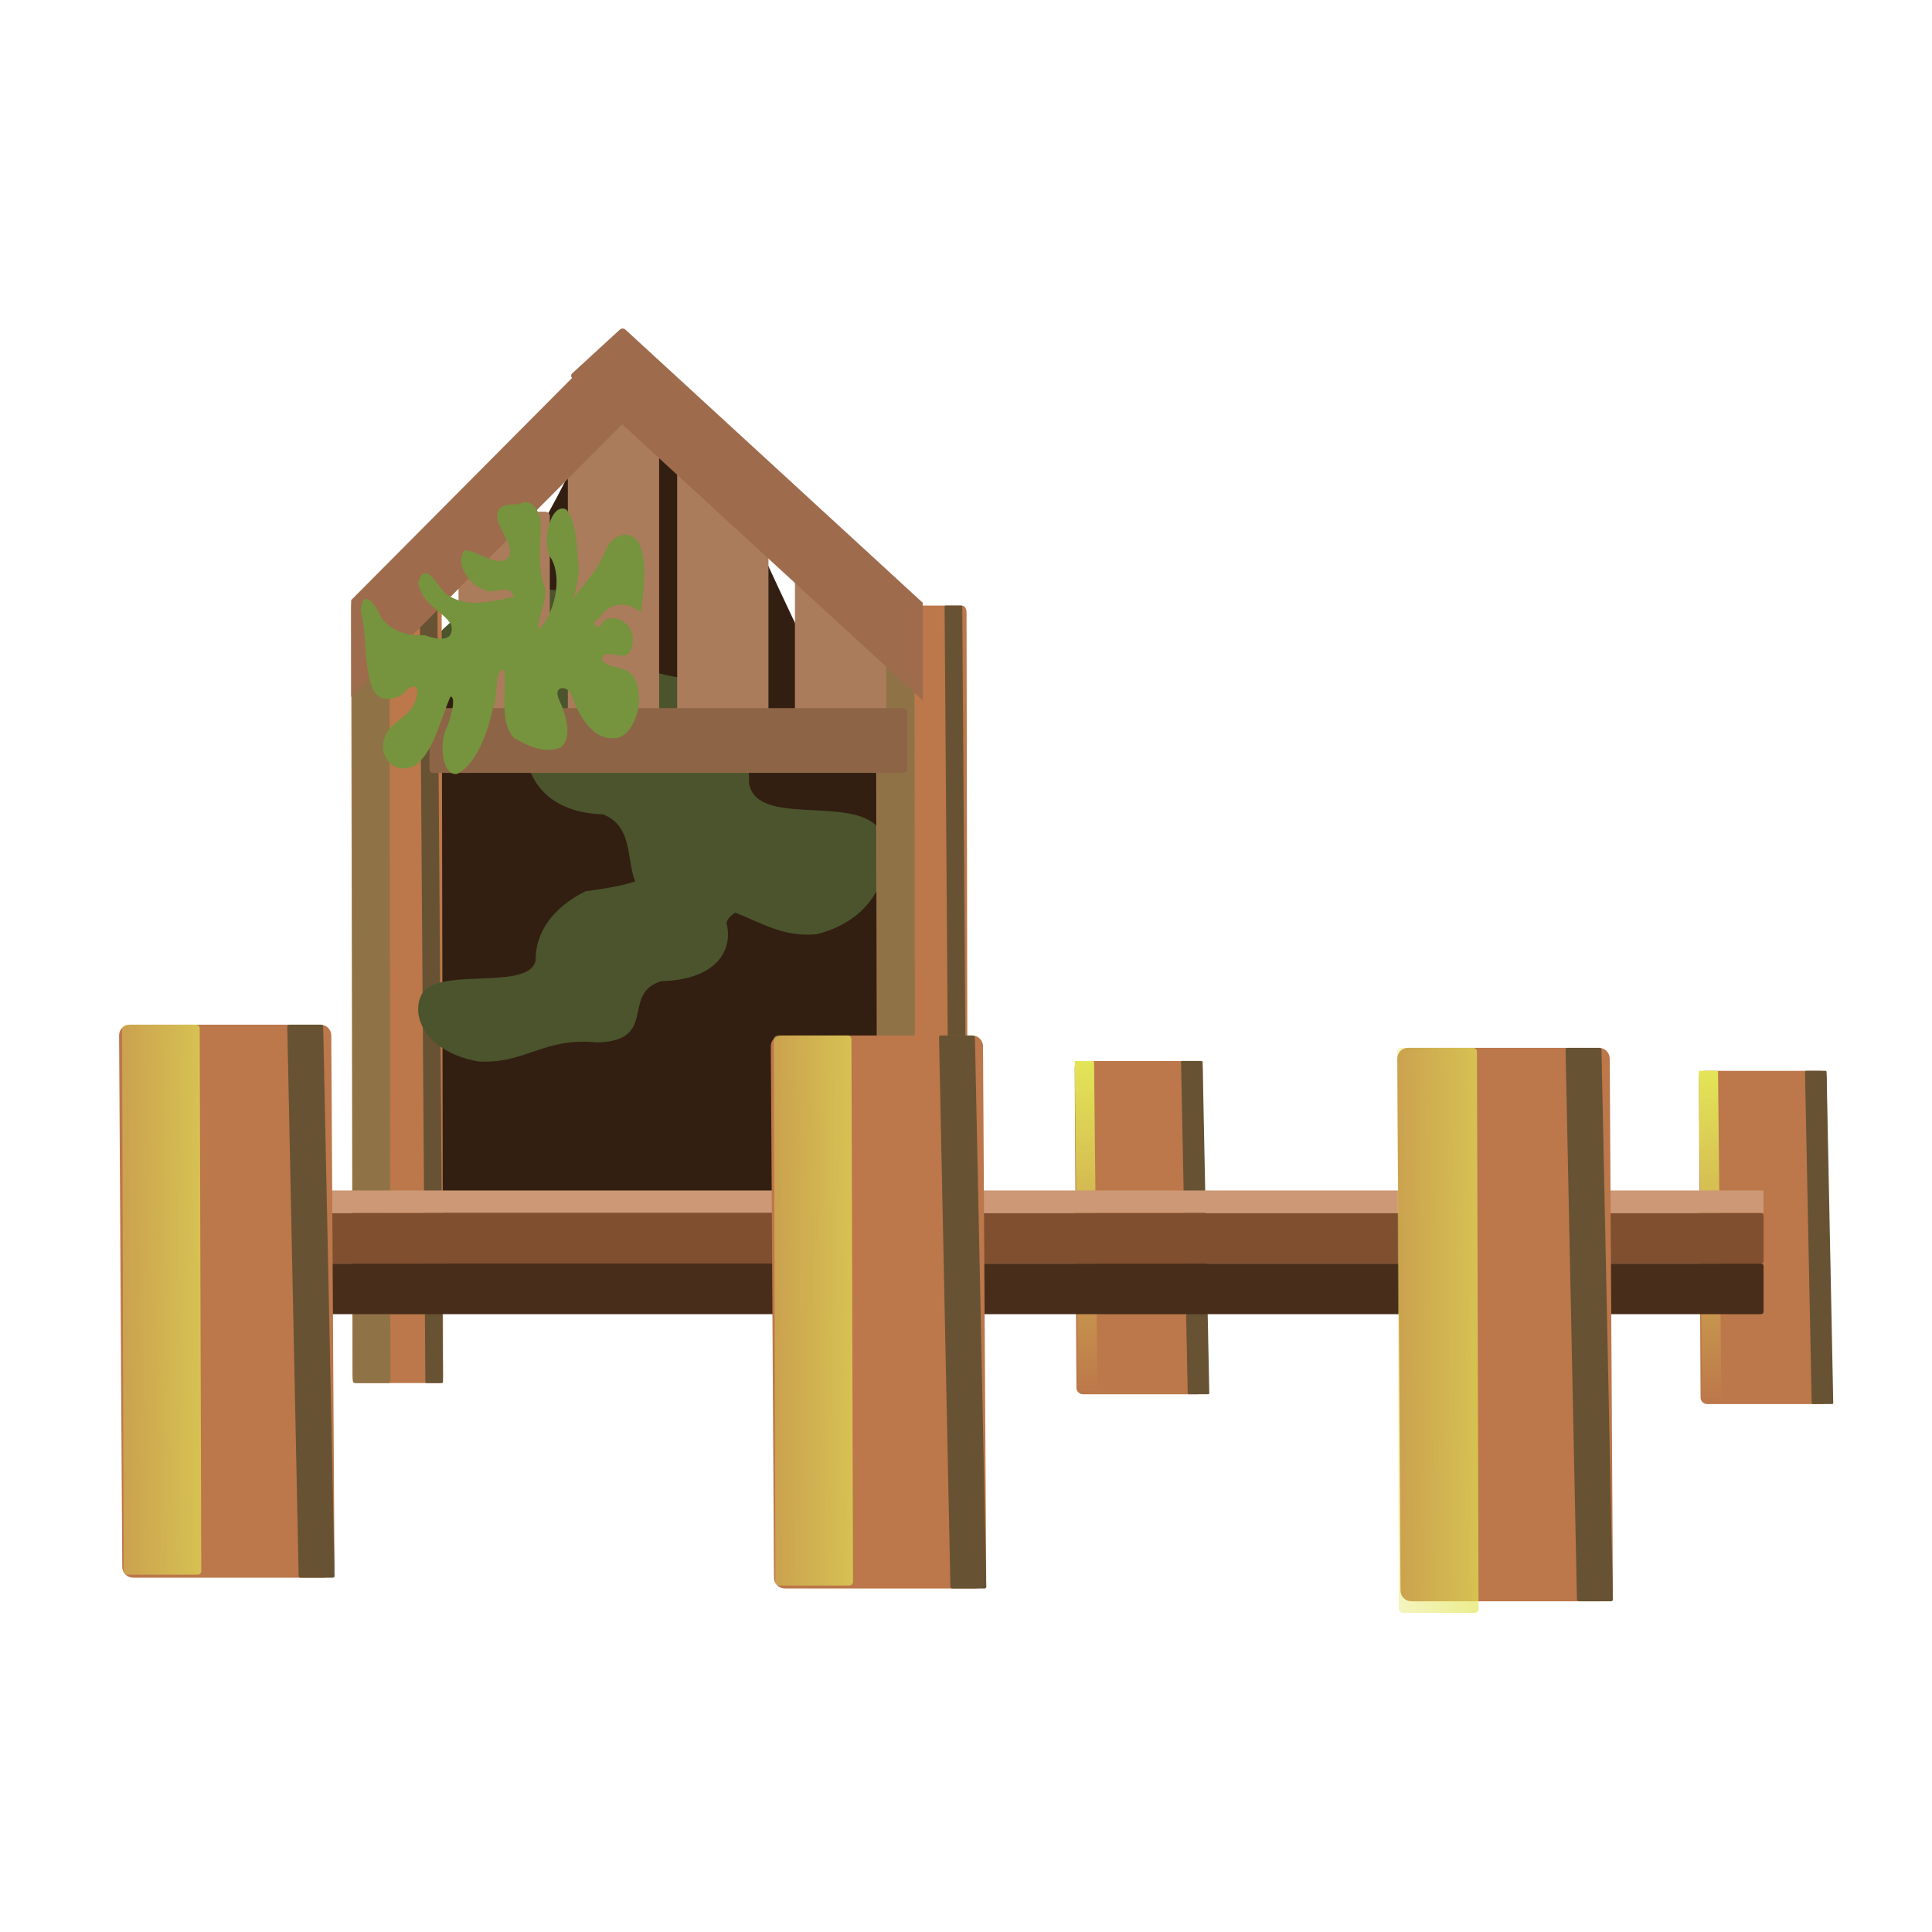
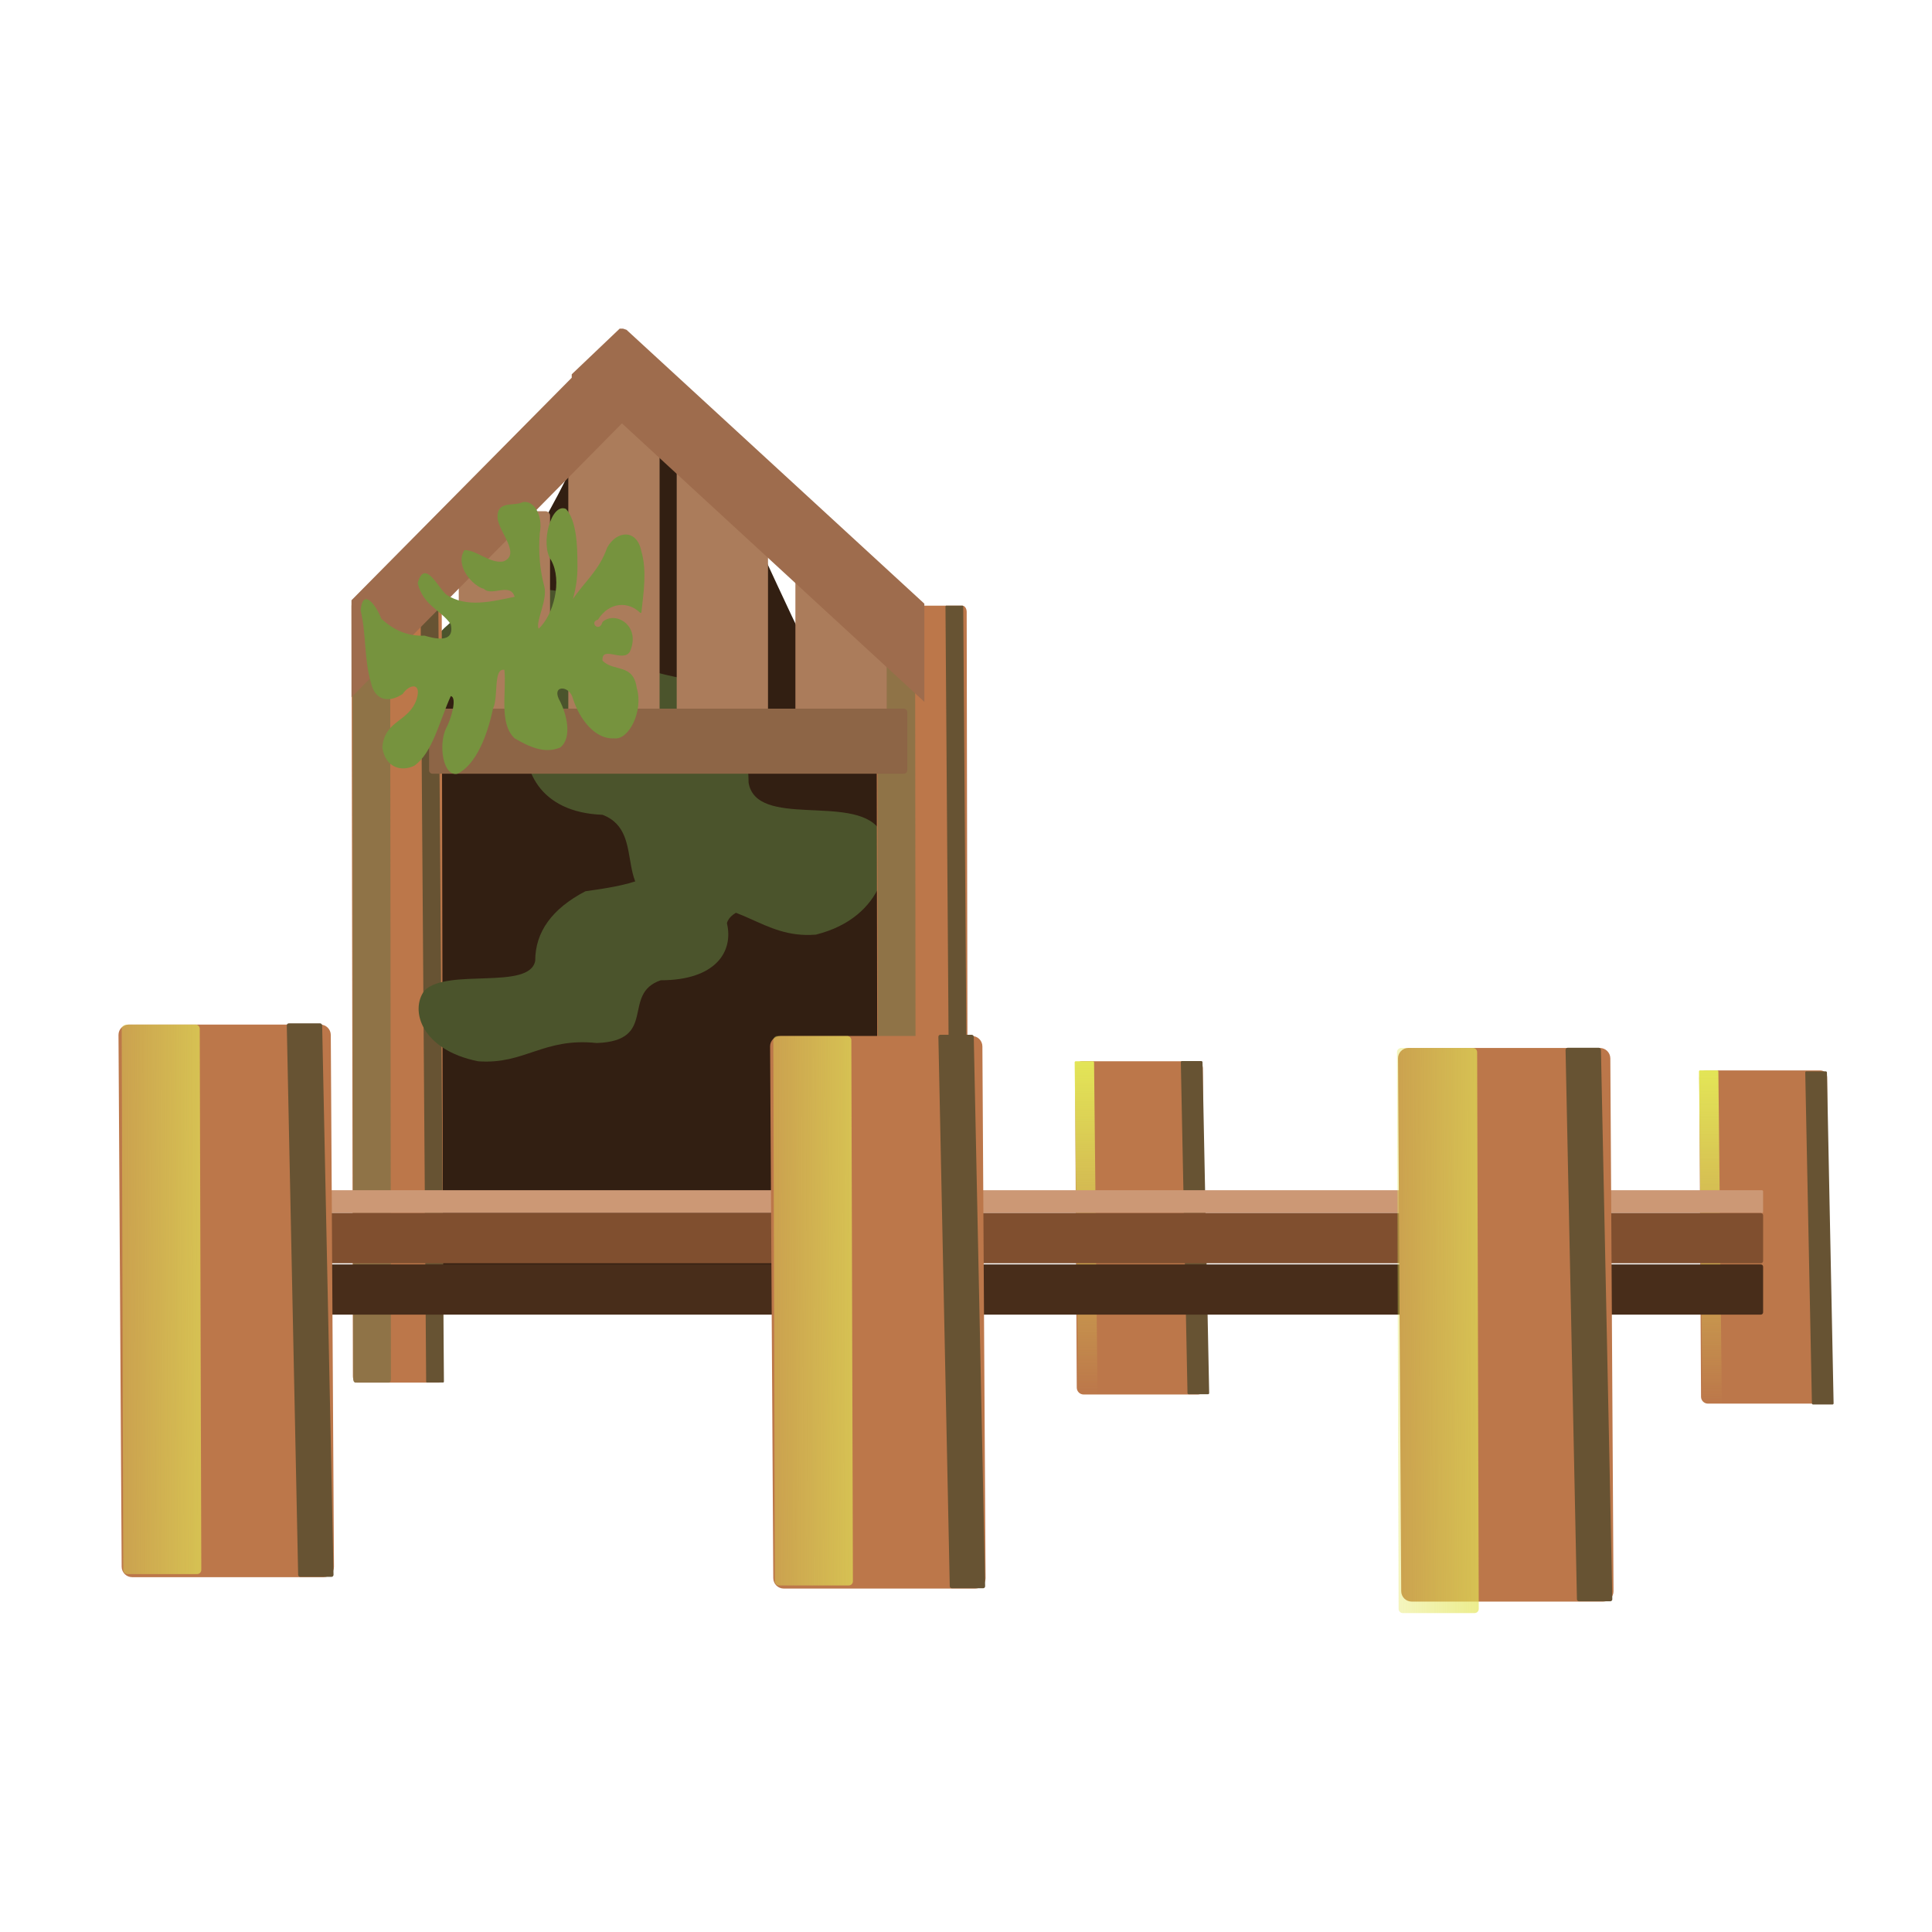
- <svg xmlns="http://www.w3.org/2000/svg" xmlns:xlink="http://www.w3.org/1999/xlink" width="64" height="64" viewBox="0 0 16.93 16.93" version="1.1" id="svg4606">
-   <defs id="defs4610">
-     <linearGradient id="linearGradient1331">
-       <stop style="stop-color:#e3e557;stop-opacity:0;" offset="0" id="stop1329" />
-       <stop style="stop-color:#e3e557;stop-opacity:1;" offset="1" id="stop1327" />
+ <svg xmlns="http://www.w3.org/2000/svg" xmlns:xlink="http://www.w3.org/1999/xlink" width="64" height="64" viewBox="0 0 16.93 16.93">
+   <defs>
+     <linearGradient id="a">
+       <stop offset="0" style="stop-color:#e3e557;stop-opacity:0" />
+       <stop offset="1" style="stop-color:#e3e557;stop-opacity:1" />
    </linearGradient>
-     <linearGradient id="linearGradient1288">
-       <stop style="stop-color:#e3e557;stop-opacity:0;" offset="0" id="stop1286" />
-       <stop style="stop-color:#e3e557;stop-opacity:1;" offset="1" id="stop1284" />
+     <linearGradient id="b">
+       <stop offset="0" style="stop-color:#e3e557;stop-opacity:0" />
+       <stop offset="1" style="stop-color:#e3e557;stop-opacity:1" />
    </linearGradient>
-     <linearGradient xlink:href="#linearGradient1331" id="linearGradient1248" x1="-12.666" y1="15.2" x2="-9.628" y2="15.2" gradientUnits="userSpaceOnUse" gradientTransform="matrix(0.9614695,0,0,0.5346843,-0.1263751,6.745399)" />
-     <linearGradient xlink:href="#linearGradient1288" id="linearGradient1254" x1="-13.782" y1="7.237" x2="-13.782" y2="5.503" gradientUnits="userSpaceOnUse" spreadMethod="pad" gradientTransform="matrix(1.175705,0,0,1.506665,1.559421,-14.64087)" />
-     <linearGradient xlink:href="#linearGradient1288" id="linearGradient1254-6" x1="-13.782" y1="7.237" x2="-13.782" y2="5.503" gradientUnits="userSpaceOnUse" spreadMethod="pad" gradientTransform="matrix(1.207887,0,0,1.547905,1.688071,-22.465)" />
-     <linearGradient xlink:href="#linearGradient1288" id="linearGradient1419" gradientUnits="userSpaceOnUse" gradientTransform="matrix(1.175705,0,0,1.506665,1.559421,-14.64087)" x1="-13.782" y1="7.237" x2="-13.782" y2="5.503" spreadMethod="pad" />
-     <linearGradient xlink:href="#linearGradient1331" id="linearGradient1248-1" x1="-12.666" y1="15.2" x2="-9.628" y2="15.2" gradientUnits="userSpaceOnUse" gradientTransform="matrix(0.9614695,0,0,0.5346843,-0.04027889,1.277678)" />
+     <linearGradient xlink:href="#a" id="d" x1="-12.67" x2="-9.63" y1="15.2" y2="15.2" gradientTransform="matrix(.96147 0 0 .53468 -.13 6.75)" gradientUnits="userSpaceOnUse" />
+     <linearGradient xlink:href="#b" id="e" x1="-13.78" x2="-13.78" y1="7.24" y2="5.5" gradientTransform="matrix(1.1757 0 0 1.50666 1.56 -14.64)" gradientUnits="userSpaceOnUse" spreadMethod="pad" />
+     <linearGradient xlink:href="#b" id="g" x1="-13.78" x2="-13.78" y1="7.24" y2="5.5" gradientTransform="matrix(1.20789 0 0 1.5479 1.69 -22.46)" gradientUnits="userSpaceOnUse" spreadMethod="pad" />
+     <linearGradient xlink:href="#b" id="f" x1="-13.78" x2="-13.78" y1="7.24" y2="5.5" gradientTransform="matrix(1.1757 0 0 1.50666 1.56 -14.64)" gradientUnits="userSpaceOnUse" spreadMethod="pad" />
+     <linearGradient xlink:href="#a" id="c" x1="-12.67" x2="-9.63" y1="15.2" y2="15.2" gradientTransform="matrix(.96147 0 0 .53468 -.04 1.28)" gradientUnits="userSpaceOnUse" />
  </defs>
-   <g id="g1568">
-     <rect transform="matrix(-0.00539992,-0.9999854,1,0,0,0)" ry="0.057" y="9.367" x="-12.218" height="1.121" width="2.92" id="rect5216-6-4-1-7-0-0-7" style="opacity:1;fill:#bc774a;fill-opacity:1;stroke:none;stroke-width:0.549;stroke-miterlimit:4;stroke-dasharray:none;stroke-opacity:1" />
-     <rect transform="matrix(-0.01043783,-0.9999455,1,0,0,0)" ry="0.009" y="9.321" x="-12.218" height="0.169" width="2.92" id="rect5216-6-4-1-7-1-7-2-1-4-1-7" style="opacity:1;fill:url(#linearGradient1248-1);fill-opacity:1;stroke:none;stroke-width:0.213;stroke-miterlimit:4;stroke-dasharray:none;stroke-opacity:1" />
-     <rect transform="matrix(-0.02013914,-0.9997972,1,0,0,0)" ry="0.01" y="10.162" x="-12.22" height="0.189" width="2.921" id="rect5216-6-4-1-7-1-7-2-1-4-1-1-4" style="opacity:1;fill:#675333;fill-opacity:1;stroke:none;stroke-width:0.226;stroke-miterlimit:4;stroke-dasharray:none;stroke-opacity:1" />
+   <rect width="2.92" height="1.12" x="-12.22" y="9.37" ry=".06" style="opacity:1;fill:#bc774a;fill-opacity:1;stroke:none;stroke-width:.549;stroke-miterlimit:4;stroke-dasharray:none;stroke-opacity:1" transform="matrix(-.0054 -.99999 1 0 0 0)" />
+   <rect width="2.92" height=".17" x="-12.22" y="9.32" ry=".01" style="opacity:1;fill:url(#c);fill-opacity:1;stroke:none;stroke-width:.213;stroke-miterlimit:4;stroke-dasharray:none;stroke-opacity:1" transform="matrix(-.01044 -.99995 1 0 0 0)" />
+   <rect width="2.92" height=".19" x="-12.22" y="10.16" ry=".01" style="opacity:1;fill:#675333;fill-opacity:1;stroke:none;stroke-width:.226;stroke-miterlimit:4;stroke-dasharray:none;stroke-opacity:1" transform="matrix(-.02014 -.9998 1 0 0 0)" />
+   <path d="M5.36 3.14c-.56 2.11-2.03 2.67-2.1 5.5-.2 2.57.9 2.93 1.7 2.53.97-.01 1.93.05 2.9.02.37-1.51.43-4.26-.44-4.9-.67-1-1.2-3.02-2.06-3.15" style="opacity:1;fill:#321f12;fill-opacity:1;stroke:none;stroke-width:1.876;stroke-miterlimit:4;stroke-dasharray:none;stroke-opacity:1" />
+   <path d="M3.76 5.72c-.08.43.78.3.86.65-.07.37.11.75.66.77.42.16.03.78.66.8.55-.08.73.29 1.21.25.6-.15.7-.68.55-.93-.23-.3-1.07 0-1.14-.4 0-.36-.17-.69-.5-.9-.42-.08-.8-.17-.82-.53-.11-.37-.92-.35-1.32.05a.5.5 0 0 0-.16.24" style="fill:#4b542c;fill-opacity:1;stroke:none;stroke-width:.218px;stroke-linecap:butt;stroke-linejoin:miter;stroke-opacity:1" />
+   <rect width="1.92" height=".8" x="-6.4" y="4.02" ry=".04" style="opacity:1;fill:#ab7c5b;fill-opacity:1;stroke:none;stroke-width:.376;stroke-miterlimit:4;stroke-dasharray:none;stroke-opacity:1" transform="rotate(-90)" />
+   <rect width="2.81" height=".8" x="-6.4" y="4.98" ry=".04" style="opacity:1;fill:#ab7c5b;fill-opacity:1;stroke:none;stroke-width:.455;stroke-miterlimit:4;stroke-dasharray:none;stroke-opacity:1" transform="rotate(-90)" />
+   <rect width="2.34" height=".8" x="-6.41" y="5.93" ry=".04" style="opacity:1;fill:#ab7c5b;fill-opacity:1;stroke:none;stroke-width:.416;stroke-miterlimit:4;stroke-dasharray:none;stroke-opacity:1" transform="rotate(-90)" />
+   <g transform="matrix(.62265 0 0 .91194 3.12 .52)">
+     <rect width="7.52" height="1.27" x="-12.77" y="7.31" ry=".06" style="opacity:1;fill:#bc774a;fill-opacity:1;stroke:none;stroke-width:.94;stroke-miterlimit:4;stroke-dasharray:none;stroke-opacity:1" transform="rotate(-90.15)skewX(-.15)" />
+     <rect width="7.52" height=".25" x="-12.77" y="8.24" ry=".01" style="opacity:1;fill:#675333;fill-opacity:1;stroke:none;stroke-width:.415;stroke-miterlimit:4;stroke-dasharray:none;stroke-opacity:1" transform="matrix(-.01054 -.99994 1 0 0 0)" />
+     <rect width="7.36" height=".53" x="-12.77" y="-7.86" ry=".03" style="opacity:1;fill:#8f7347;fill-opacity:1;stroke:none;stroke-width:.585;stroke-miterlimit:4;stroke-dasharray:none;stroke-opacity:1" transform="matrix(-.00147 -1 -1 0 0 0)" />
  </g>
-   <path style="opacity:1;fill:#321f12;fill-opacity:1;stroke:none;stroke-width:1.876;stroke-miterlimit:4;stroke-dasharray:none;stroke-opacity:1" d="M 5.36,3.144 C 4.801,5.255 3.328,5.807 3.267,8.639 3.051,11.212 4.155,11.574 4.969,11.172 5.93,11.158 6.89,11.225 7.851,11.187 8.234,9.678 8.286,6.931 7.424,6.295 6.746,5.286 6.22,3.274 5.36,3.144 Z" id="rect5216-6-4-1-9-6" />
-   <path style="fill:#4b542c;fill-opacity:1;stroke:none;stroke-width:0.218px;stroke-linecap:butt;stroke-linejoin:miter;stroke-opacity:1" d="M 3.763,5.725 C 3.678,6.153 4.542,6.025 4.62,6.371 4.545,6.743 4.734,7.119 5.284,7.136 5.7,7.299 5.308,7.917 5.938,7.939 6.486,7.864 6.671,8.229 7.154,8.187 7.742,8.042 7.85,7.511 7.7,7.258 7.468,6.966 6.63,7.252 6.564,6.864 6.568,6.497 6.391,6.174 6.056,5.957 5.636,5.885 5.252,5.792 5.243,5.428 5.13,5.056 4.318,5.075 3.921,5.478 3.828,5.556 3.784,5.64 3.763,5.725 Z" id="path5364-2" />
-   <rect style="opacity:1;fill:#ab7c5b;fill-opacity:1;stroke:none;stroke-width:0.376;stroke-miterlimit:4;stroke-dasharray:none;stroke-opacity:1" id="rect5216-6-4-1-9" width="1.916" height="0.8" x="-6.4" y="4.018" ry="0.04" transform="rotate(-90)" />
-   <rect style="opacity:1;fill:#ab7c5b;fill-opacity:1;stroke:none;stroke-width:0.455;stroke-miterlimit:4;stroke-dasharray:none;stroke-opacity:1" id="rect5216-6-4-1-2" width="2.815" height="0.8" x="-6.397" y="4.976" ry="0.04" transform="rotate(-90)" />
-   <rect style="opacity:1;fill:#ab7c5b;fill-opacity:1;stroke:none;stroke-width:0.416;stroke-miterlimit:4;stroke-dasharray:none;stroke-opacity:1" id="rect5216-6-4-1-1" width="2.343" height="0.8" x="-6.409" y="5.934" ry="0.04" transform="rotate(-90)" />
-   <g id="g1473" transform="matrix(0.6226495,0,0,0.911937,3.115597,0.5208916)">
-     <rect ry="0.064" y="7.311" x="-12.771" height="1.274" width="7.523" id="rect5216-6-4-1-7-0-7-7-2" style="opacity:1;fill:#bc774a;fill-opacity:1;stroke:none;stroke-width:0.94;stroke-miterlimit:4;stroke-dasharray:none;stroke-opacity:1" transform="matrix(-0.00263169,-0.9999965,1,0,0,0)" />
-     <rect ry="0.013" y="8.235" x="-12.772" height="0.248" width="7.524" id="rect5216-6-4-1-7-1-7-2-1-4-1-1-5-2-9-1" style="opacity:1;fill:#675333;fill-opacity:1;stroke:none;stroke-width:0.415;stroke-miterlimit:4;stroke-dasharray:none;stroke-opacity:1" transform="matrix(-0.01053913,-0.9999445,1,0,0,0)" />
-     <rect ry="0.025" y="-7.858" x="-12.771" height="0.529" width="7.361" id="rect5216-6-4-1-7-1-7-2-1-4-2-6-8" style="opacity:1;fill:#8f7347;fill-opacity:1;stroke:none;stroke-width:0.585;stroke-miterlimit:4;stroke-dasharray:none;stroke-opacity:1" transform="matrix(-0.0014656,-0.9999989,-1,0,0,0)" />
+   <rect width="2.92" height="1.12" x="-12.3" y="14.84" ry=".06" style="opacity:1;fill:#bc774a;fill-opacity:1;stroke:none;stroke-width:.549;stroke-miterlimit:4;stroke-dasharray:none;stroke-opacity:1" transform="matrix(-.0054 -.99999 1 0 0 0)" />
+   <rect width="2.92" height=".17" x="-12.3" y="14.79" ry=".01" style="opacity:1;fill:url(#d);fill-opacity:1;stroke:none;stroke-width:.213;stroke-miterlimit:4;stroke-dasharray:none;stroke-opacity:1" transform="matrix(-.01044 -.99995 1 0 0 0)" />
+   <rect width="2.92" height=".19" x="-12.31" y="15.63" ry=".01" style="opacity:1;fill:#675333;fill-opacity:1;stroke:none;stroke-width:.226;stroke-miterlimit:4;stroke-dasharray:none;stroke-opacity:1" transform="matrix(-.02014 -.9998 1 0 0 0)" />
+   <rect width="1.57" height=".8" x="-6.63" y="6.97" ry=".04" style="opacity:1;fill:#ab7c5b;fill-opacity:1;stroke:none;stroke-width:.34;stroke-miterlimit:4;stroke-dasharray:none;stroke-opacity:1" transform="rotate(-90)" />
+   <g transform="matrix(.62265 0 0 .91194 -1.48 .47)">
+     <rect width="7.52" height="1.27" x="-12.77" y="7.31" ry=".06" style="opacity:1;fill:#bc774a;fill-opacity:1;stroke:none;stroke-width:.94;stroke-miterlimit:4;stroke-dasharray:none;stroke-opacity:1" transform="rotate(-90.15)skewX(-.15)" />
+     <rect width="7.52" height=".25" x="-12.77" y="8.24" ry=".01" style="opacity:1;fill:#675333;fill-opacity:1;stroke:none;stroke-width:.415;stroke-miterlimit:4;stroke-dasharray:none;stroke-opacity:1" transform="matrix(-.01054 -.99994 1 0 0 0)" />
+     <rect width="7.36" height=".53" x="-12.77" y="-7.86" ry=".03" style="opacity:1;fill:#8f7347;fill-opacity:1;stroke:none;stroke-width:.585;stroke-miterlimit:4;stroke-dasharray:none;stroke-opacity:1" transform="matrix(-.00147 -1 -1 0 0 0)" />
  </g>
-   <g id="g1602">
-     <rect transform="matrix(-0.00539992,-0.9999854,1,0,0,0)" ry="0.057" y="14.836" x="-12.304" height="1.121" width="2.92" id="rect5216-6-4-1-7-0-0" style="opacity:1;fill:#bc774a;fill-opacity:1;stroke:none;stroke-width:0.549;stroke-miterlimit:4;stroke-dasharray:none;stroke-opacity:1" />
-     <rect transform="matrix(-0.01043783,-0.9999455,1,0,0,0)" ry="0.009" y="14.788" x="-12.304" height="0.169" width="2.92" id="rect5216-6-4-1-7-1-7-2-1-4-1" style="opacity:1;fill:url(#linearGradient1248);fill-opacity:1;stroke:none;stroke-width:0.213;stroke-miterlimit:4;stroke-dasharray:none;stroke-opacity:1" />
-     <rect transform="matrix(-0.02013914,-0.9997972,1,0,0,0)" ry="0.01" y="15.628" x="-12.306" height="0.189" width="2.921" id="rect5216-6-4-1-7-1-7-2-1-4-1-1" style="opacity:1;fill:#675333;fill-opacity:1;stroke:none;stroke-width:0.226;stroke-miterlimit:4;stroke-dasharray:none;stroke-opacity:1" />
+   <g transform="scale(-1)">
+     <rect width="12.71" height=".2" x="-15.45" y="-10.63" ry=".01" style="opacity:1;fill:#cc9875;fill-opacity:1;stroke:none;stroke-width:.481;stroke-miterlimit:4;stroke-dasharray:none;stroke-opacity:1" />
+     <rect width="12.71" height=".44" x="-15.45" y="-11.07" ry=".02" style="opacity:1;fill:#804f2f;fill-opacity:1;stroke:none;stroke-width:.72;stroke-miterlimit:4;stroke-dasharray:none;stroke-opacity:1" />
+     <rect width="12.71" height=".44" x="-15.45" y="-11.52" ry=".02" style="opacity:1;fill:#482d1a;fill-opacity:1;stroke:none;stroke-width:.72;stroke-miterlimit:4;stroke-dasharray:none;stroke-opacity:1" />
  </g>
-   <rect style="opacity:1;fill:#ab7c5b;fill-opacity:1;stroke:none;stroke-width:0.34;stroke-miterlimit:4;stroke-dasharray:none;stroke-opacity:1" id="rect5216-6-4-1-1-1" width="1.566" height="0.8" x="-6.628" y="6.966" ry="0.04" transform="rotate(-90)" />
-   <g id="g1473-4" transform="matrix(0.6226495,0,0,0.911937,-1.483724,0.4733511)">
-     <rect ry="0.064" y="7.311" x="-12.771" height="1.274" width="7.523" id="rect5216-6-4-1-7-0-7-7-2-4" style="opacity:1;fill:#bc774a;fill-opacity:1;stroke:none;stroke-width:0.94;stroke-miterlimit:4;stroke-dasharray:none;stroke-opacity:1" transform="matrix(-0.00263169,-0.9999965,1,0,0,0)" />
-     <rect ry="0.013" y="8.235" x="-12.772" height="0.248" width="7.524" id="rect5216-6-4-1-7-1-7-2-1-4-1-1-5-2-9-1-6" style="opacity:1;fill:#675333;fill-opacity:1;stroke:none;stroke-width:0.415;stroke-miterlimit:4;stroke-dasharray:none;stroke-opacity:1" transform="matrix(-0.01053913,-0.9999445,1,0,0,0)" />
-     <rect ry="0.025" y="-7.858" x="-12.771" height="0.529" width="7.361" id="rect5216-6-4-1-7-1-7-2-1-4-2-6-8-2" style="opacity:1;fill:#8f7347;fill-opacity:1;stroke:none;stroke-width:0.585;stroke-miterlimit:4;stroke-dasharray:none;stroke-opacity:1" transform="matrix(-0.0014656,-0.9999989,-1,0,0,0)" />
+   <path d="M5.46 2.88h-.03l-.42.4v.03L3.08 5.26v.85l2.37-2.4L8.1 6.15v-.86l-2.61-2.4z" style="opacity:1;fill:#9e6c4d;fill-opacity:1;stroke:none;stroke-width:.567;stroke-miterlimit:4;stroke-dasharray:none;stroke-opacity:1" />
+   <rect width="4.19" height=".57" x="3.76" y="6.21" ry=".03" style="opacity:1;fill:#8d6546;fill-opacity:1;stroke:none;stroke-width:.468;stroke-miterlimit:4;stroke-dasharray:none;stroke-opacity:1" />
+   <path d="M5.61 5.37c-.1-.1-.27-.1-.37.06-.08.02.01.12.04.02.11-.1.34.03.24.26-.06.1-.25-.06-.24.08.1.1.27.02.3.24.06.2-.07.46-.2.44-.16.01-.3-.16-.36-.35-.03-.12-.2-.12-.11.03.05.1.11.31 0 .4-.14.06-.28-.01-.4-.08-.14-.13-.07-.4-.09-.6-.1-.02-.05.24-.1.34-.05.24-.15.49-.31.57-.13.03-.17-.26-.1-.4.04-.07.1-.27.04-.28-.1.22-.16.5-.32.61-.1.05-.25.03-.28-.16.02-.24.23-.22.3-.42.05-.16-.07-.13-.12-.05-.1.07-.24.08-.28-.1-.06-.2-.04-.43-.09-.63.02-.22.15-.02.18.07q.17.16.38.15c.07.02.27.08.23-.1-.09-.13-.24-.16-.29-.36.06-.22.18.04.25.1.18.12.4.06.6.02-.04-.13-.2 0-.27-.07-.09-.02-.26-.2-.17-.34.11 0 .22.12.34.1.16-.06-.04-.26-.05-.38-.01-.16.15-.1.22-.14.1-.02.18.12.15.27q-.02.25.04.47c.03.12-.08.31-.05.37.13-.12.21-.42.11-.6-.1-.14 0-.51.13-.45.09.1.1.31.1.48a1 1 0 0 1-.04.31c.1-.15.23-.25.3-.45.08-.15.26-.17.3.03.05.17.02.36 0 .54" style="fill:#76933e;fill-opacity:1;stroke:none;stroke-width:.116px;stroke-linecap:butt;stroke-linejoin:miter;stroke-opacity:1" />
+   <path d="M7.1 7.66c.08.28-.67.2-.73.43.06.25-.1.5-.58.5-.35.12-.02.53-.56.55-.47-.05-.63.19-1.04.16-.5-.1-.6-.45-.47-.62.2-.2.92 0 .97-.26q0-.38.44-.61c.36-.05.7-.11.7-.35.1-.25.8-.24 1.14.03q.11.07.13.17" style="fill:#4b542c;fill-opacity:1;stroke:none;stroke-width:.166px;stroke-linecap:butt;stroke-linejoin:miter;stroke-opacity:1" />
+   <g transform="translate(2.42 .57)scale(.91194)">
+     <rect width="5.31" height="2.04" x="-14.64" y="4.69" ry=".1" style="opacity:1;fill:#bc774a;fill-opacity:1;stroke:none;stroke-width:.999;stroke-miterlimit:4;stroke-dasharray:none;stroke-opacity:1" transform="matrix(-.00597 -.99998 1 0 0 0)" />
+     <rect width="5.32" height=".34" x="-14.64" y="6.17" ry=".02" style="opacity:1;fill:#675333;fill-opacity:1;stroke:none;stroke-width:.411;stroke-miterlimit:4;stroke-dasharray:none;stroke-opacity:1" transform="matrix(-.0207 -.99979 1 0 0 0)" />
+     <rect width="5.28" height=".75" x="-14.61" y="-5.5" ry=".04" style="opacity:1;fill:url(#e);fill-opacity:1;stroke:none;stroke-width:.589;stroke-miterlimit:4;stroke-dasharray:none;stroke-opacity:1" transform="matrix(-.00288 -1 -1 0 0 0)" />
  </g>
-   <g id="g1597">
-     <rect transform="scale(-1)" ry="0.01" y="-10.63" x="-15.454" height="0.198" width="12.714" id="rect5216-6-4-1-2-0-6-5-4" style="opacity:1;fill:#cc9875;fill-opacity:1;stroke:none;stroke-width:0.481;stroke-miterlimit:4;stroke-dasharray:none;stroke-opacity:1" />
-     <rect transform="scale(-1)" ry="0.022" y="-11.073" x="-15.454" height="0.443" width="12.714" id="rect5216-6-4-1-2-0-6-5" style="opacity:1;fill:#804f2f;fill-opacity:1;stroke:none;stroke-width:0.72;stroke-miterlimit:4;stroke-dasharray:none;stroke-opacity:1" />
-     <rect transform="scale(-1)" ry="0.022" y="-11.516" x="-15.454" height="0.443" width="12.714" id="rect5216-6-4-1-2-0-6-5-8" style="opacity:1;fill:#482d1a;fill-opacity:1;stroke:none;stroke-width:0.72;stroke-miterlimit:4;stroke-dasharray:none;stroke-opacity:1" />
+   <g transform="translate(-3.29 .47)scale(.91194)">
+     <rect width="5.31" height="2.04" x="-14.64" y="4.69" ry=".1" style="opacity:1;fill:#bc774a;fill-opacity:1;stroke:none;stroke-width:.999;stroke-miterlimit:4;stroke-dasharray:none;stroke-opacity:1" transform="matrix(-.00597 -.99998 1 0 0 0)" />
+     <rect width="5.32" height=".34" x="-14.64" y="6.17" ry=".02" style="opacity:1;fill:#675333;fill-opacity:1;stroke:none;stroke-width:.411;stroke-miterlimit:4;stroke-dasharray:none;stroke-opacity:1" transform="matrix(-.0207 -.99979 1 0 0 0)" />
+     <rect width="5.28" height=".75" x="-14.61" y="-5.5" ry=".04" style="opacity:1;fill:url(#f);fill-opacity:1;stroke:none;stroke-width:.589;stroke-miterlimit:4;stroke-dasharray:none;stroke-opacity:1" transform="matrix(-.00288 -1 -1 0 0 0)" />
  </g>
-   <path style="opacity:1;fill:#9e6c4d;fill-opacity:1;stroke:none;stroke-width:0.567;stroke-miterlimit:4;stroke-dasharray:none;stroke-opacity:1" d="m 5.456,2.879 c -0.009,4e-7 -0.017,0.003 -0.024,0.009 L 5.014,3.272 c -0.012,0.011 -0.012,0.028 -0.001,0.04 L 3.077,5.259 V 6.106 L 5.452,3.718 8.086,6.137 V 5.282 L 5.48,2.888 c -0.007,-0.006 -0.015,-0.009 -0.023,-0.009 z" id="rect5216" />
-   <rect style="opacity:1;fill:#8d6546;fill-opacity:1;stroke:none;stroke-width:0.468;stroke-miterlimit:4;stroke-dasharray:none;stroke-opacity:1" id="rect5216-6-4-1-9-1" width="4.186" height="0.568" x="3.764" y="6.205" ry="0.029" />
-   <path style="fill:#76933e;fill-opacity:1;stroke:none;stroke-width:0.116px;stroke-linecap:butt;stroke-linejoin:miter;stroke-opacity:1" d="M 5.615,5.366 C 5.504,5.27 5.342,5.264 5.243,5.428 c -0.085,0.021 0.009,0.123 0.038,0.02 0.109,-0.095 0.339,0.036 0.242,0.261 -0.062,0.103 -0.249,-0.056 -0.247,0.08 0.098,0.098 0.273,0.017 0.313,0.239 C 5.64,6.232 5.511,6.49 5.372,6.467 5.217,6.482 5.089,6.311 5.017,6.115 4.992,5.995 4.827,5.998 4.906,6.147 c 0.049,0.106 0.117,0.317 0.007,0.402 C 4.774,6.607 4.632,6.54 4.505,6.467 4.375,6.335 4.437,6.061 4.42,5.87 4.323,5.854 4.371,6.108 4.32,6.206 4.267,6.445 4.168,6.696 4.009,6.781 3.879,6.81 3.843,6.523 3.913,6.38 3.945,6.313 4.004,6.105 3.947,6.104 3.855,6.32 3.793,6.606 3.63,6.712 3.529,6.76 3.38,6.737 3.355,6.551 3.365,6.307 3.584,6.329 3.644,6.128 3.7,5.972 3.58,6.004 3.535,6.078 3.436,6.149 3.286,6.159 3.246,5.975 3.187,5.781 3.214,5.546 3.161,5.349 3.178,5.128 3.311,5.326 3.342,5.417 3.448,5.544 3.587,5.574 3.72,5.566 3.787,5.591 3.992,5.654 3.954,5.473 3.865,5.339 3.712,5.312 3.664,5.111 c 0.06,-0.223 0.175,0.038 0.246,0.096 0.184,0.126 0.395,0.065 0.593,0.022 C 4.467,5.098 4.312,5.227 4.236,5.163 4.15,5.144 3.976,4.968 4.067,4.823 c 0.116,-2.942e-4 0.222,0.112 0.344,0.09 0.155,-0.053 -0.037,-0.256 -0.053,-0.374 -0.011,-0.157 0.151,-0.098 0.222,-0.135 0.104,-0.027 0.176,0.112 0.155,0.27 -0.005,0.159 -0.017,0.331 0.038,0.468 0.031,0.12 -0.083,0.311 -0.048,0.372 C 4.848,5.388 4.933,5.088 4.834,4.901 4.736,4.769 4.821,4.397 4.962,4.464 c 0.087,0.104 0.092,0.31 0.106,0.473 0.016,0.099 -0.035,0.289 -0.047,0.314 0.099,-0.148 0.227,-0.254 0.294,-0.45 0.083,-0.15 0.268,-0.169 0.311,0.033 0.045,0.167 0.011,0.358 -0.01,0.533 z" id="path5334" />
-   <path style="fill:#4b542c;fill-opacity:1;stroke:none;stroke-width:0.166px;stroke-linecap:butt;stroke-linejoin:miter;stroke-opacity:1" d="M 7.102,7.655 C 7.175,7.941 6.432,7.856 6.366,8.087 6.43,8.336 6.267,8.587 5.794,8.598 5.437,8.708 5.773,9.121 5.232,9.135 4.761,9.086 4.602,9.329 4.186,9.301 3.681,9.204 3.587,8.849 3.717,8.68 3.916,8.485 4.637,8.676 4.694,8.417 4.69,8.172 4.842,7.955 5.13,7.81 5.492,7.762 5.822,7.7 5.829,7.457 c 0.098,-0.249 0.796,-0.236 1.138,0.033 0.08,0.052 0.118,0.109 0.135,0.165 z" id="path5364-2-5" />
-   <g id="g1370" transform="matrix(0.911937,0,0,0.911937,2.422817,0.5676544)">
-     <rect ry="0.103" y="4.694" x="-14.642" height="2.039" width="5.314" id="rect5216-6-4-1-7-0-7" style="opacity:1;fill:#bc774a;fill-opacity:1;stroke:none;stroke-width:0.999;stroke-miterlimit:4;stroke-dasharray:none;stroke-opacity:1" transform="matrix(-0.00596549,-0.9999822,1,0,0,0)" />
-     <rect ry="0.017" y="6.173" x="-14.645" height="0.345" width="5.315" id="rect5216-6-4-1-7-1-7-2-1-4-1-1-5-2" style="opacity:1;fill:#675333;fill-opacity:1;stroke:none;stroke-width:0.411;stroke-miterlimit:4;stroke-dasharray:none;stroke-opacity:1" transform="matrix(-0.02070438,-0.9997856,1,0,0,0)" />
-     <rect ry="0.036" y="-5.498" x="-14.613" height="0.746" width="5.285" id="rect5216-6-4-1-7-1-7-2-1-4-2" style="opacity:1;fill:url(#linearGradient1254);fill-opacity:1;stroke:none;stroke-width:0.589;stroke-miterlimit:4;stroke-dasharray:none;stroke-opacity:1" transform="matrix(-0.00287966,-0.9999959,-1,0,0,0)" />
-   </g>
-   <g transform="matrix(0.911937,0,0,0.911937,-3.288423,0.4727459)" id="g1370-9">
-     <rect ry="0.103" y="4.694" x="-14.642" height="2.039" width="5.314" id="rect5216-6-4-1-7-0-7-6" style="opacity:1;fill:#bc774a;fill-opacity:1;stroke:none;stroke-width:0.999;stroke-miterlimit:4;stroke-dasharray:none;stroke-opacity:1" transform="matrix(-0.00596549,-0.9999822,1,0,0,0)" />
-     <rect ry="0.017" y="6.173" x="-14.645" height="0.345" width="5.315" id="rect5216-6-4-1-7-1-7-2-1-4-1-1-5-2-4" style="opacity:1;fill:#675333;fill-opacity:1;stroke:none;stroke-width:0.411;stroke-miterlimit:4;stroke-dasharray:none;stroke-opacity:1" transform="matrix(-0.02070438,-0.9997856,1,0,0,0)" />
-     <rect ry="0.036" y="-5.498" x="-14.613" height="0.746" width="5.285" id="rect5216-6-4-1-7-1-7-2-1-4-2-7" style="opacity:1;fill:url(#linearGradient1419);fill-opacity:1;stroke:none;stroke-width:0.589;stroke-miterlimit:4;stroke-dasharray:none;stroke-opacity:1" transform="matrix(-0.00287966,-0.9999959,-1,0,0,0)" />
-   </g>
-   <g id="g1439" transform="matrix(0.911937,0,0,0.911937,0.9965466,0.5208916)">
-     <rect ry="0.103" y="12.277" x="-14.816" height="2.041" width="5.318" id="rect5216-6-4-1-7-0" style="opacity:1;fill:#bc774a;fill-opacity:1;stroke:none;stroke-width:1;stroke-miterlimit:4;stroke-dasharray:none;stroke-opacity:1" transform="matrix(-0.00596549,-0.9999822,1,0,0,0)" />
-     <rect ry="0.017" y="13.754" x="-14.819" height="0.345" width="5.319" id="rect5216-6-4-1-7-1-7-2-1-4-1-1-5" style="opacity:1;fill:#675333;fill-opacity:1;stroke:none;stroke-width:0.411;stroke-miterlimit:4;stroke-dasharray:none;stroke-opacity:1" transform="matrix(-0.02070438,-0.9997856,1,0,0,0)" />
-     <rect ry="0.037" y="-13.072" x="-14.927" height="0.766" width="5.429" id="rect5216-6-4-1-7-1-7-2-1-4-2-9" style="opacity:1;fill:url(#linearGradient1254-6);fill-opacity:1;stroke:none;stroke-width:0.605;stroke-miterlimit:4;stroke-dasharray:none;stroke-opacity:1" transform="matrix(-0.00287966,-0.9999959,-1,0,0,0)" />
+   <g transform="translate(1 .52)scale(.91194)">
+     <rect width="5.32" height="2.04" x="-14.82" y="12.28" ry=".1" style="opacity:1;fill:#bc774a;fill-opacity:1;stroke:none;stroke-width:1;stroke-miterlimit:4;stroke-dasharray:none;stroke-opacity:1" transform="matrix(-.00597 -.99998 1 0 0 0)" />
+     <rect width="5.32" height=".34" x="-14.82" y="13.75" ry=".02" style="opacity:1;fill:#675333;fill-opacity:1;stroke:none;stroke-width:.411;stroke-miterlimit:4;stroke-dasharray:none;stroke-opacity:1" transform="matrix(-.0207 -.99979 1 0 0 0)" />
+     <rect width="5.43" height=".77" x="-14.93" y="-13.07" ry=".04" style="opacity:1;fill:url(#g);fill-opacity:1;stroke:none;stroke-width:.605;stroke-miterlimit:4;stroke-dasharray:none;stroke-opacity:1" transform="matrix(-.00288 -1 -1 0 0 0)" />
  </g>
</svg>
